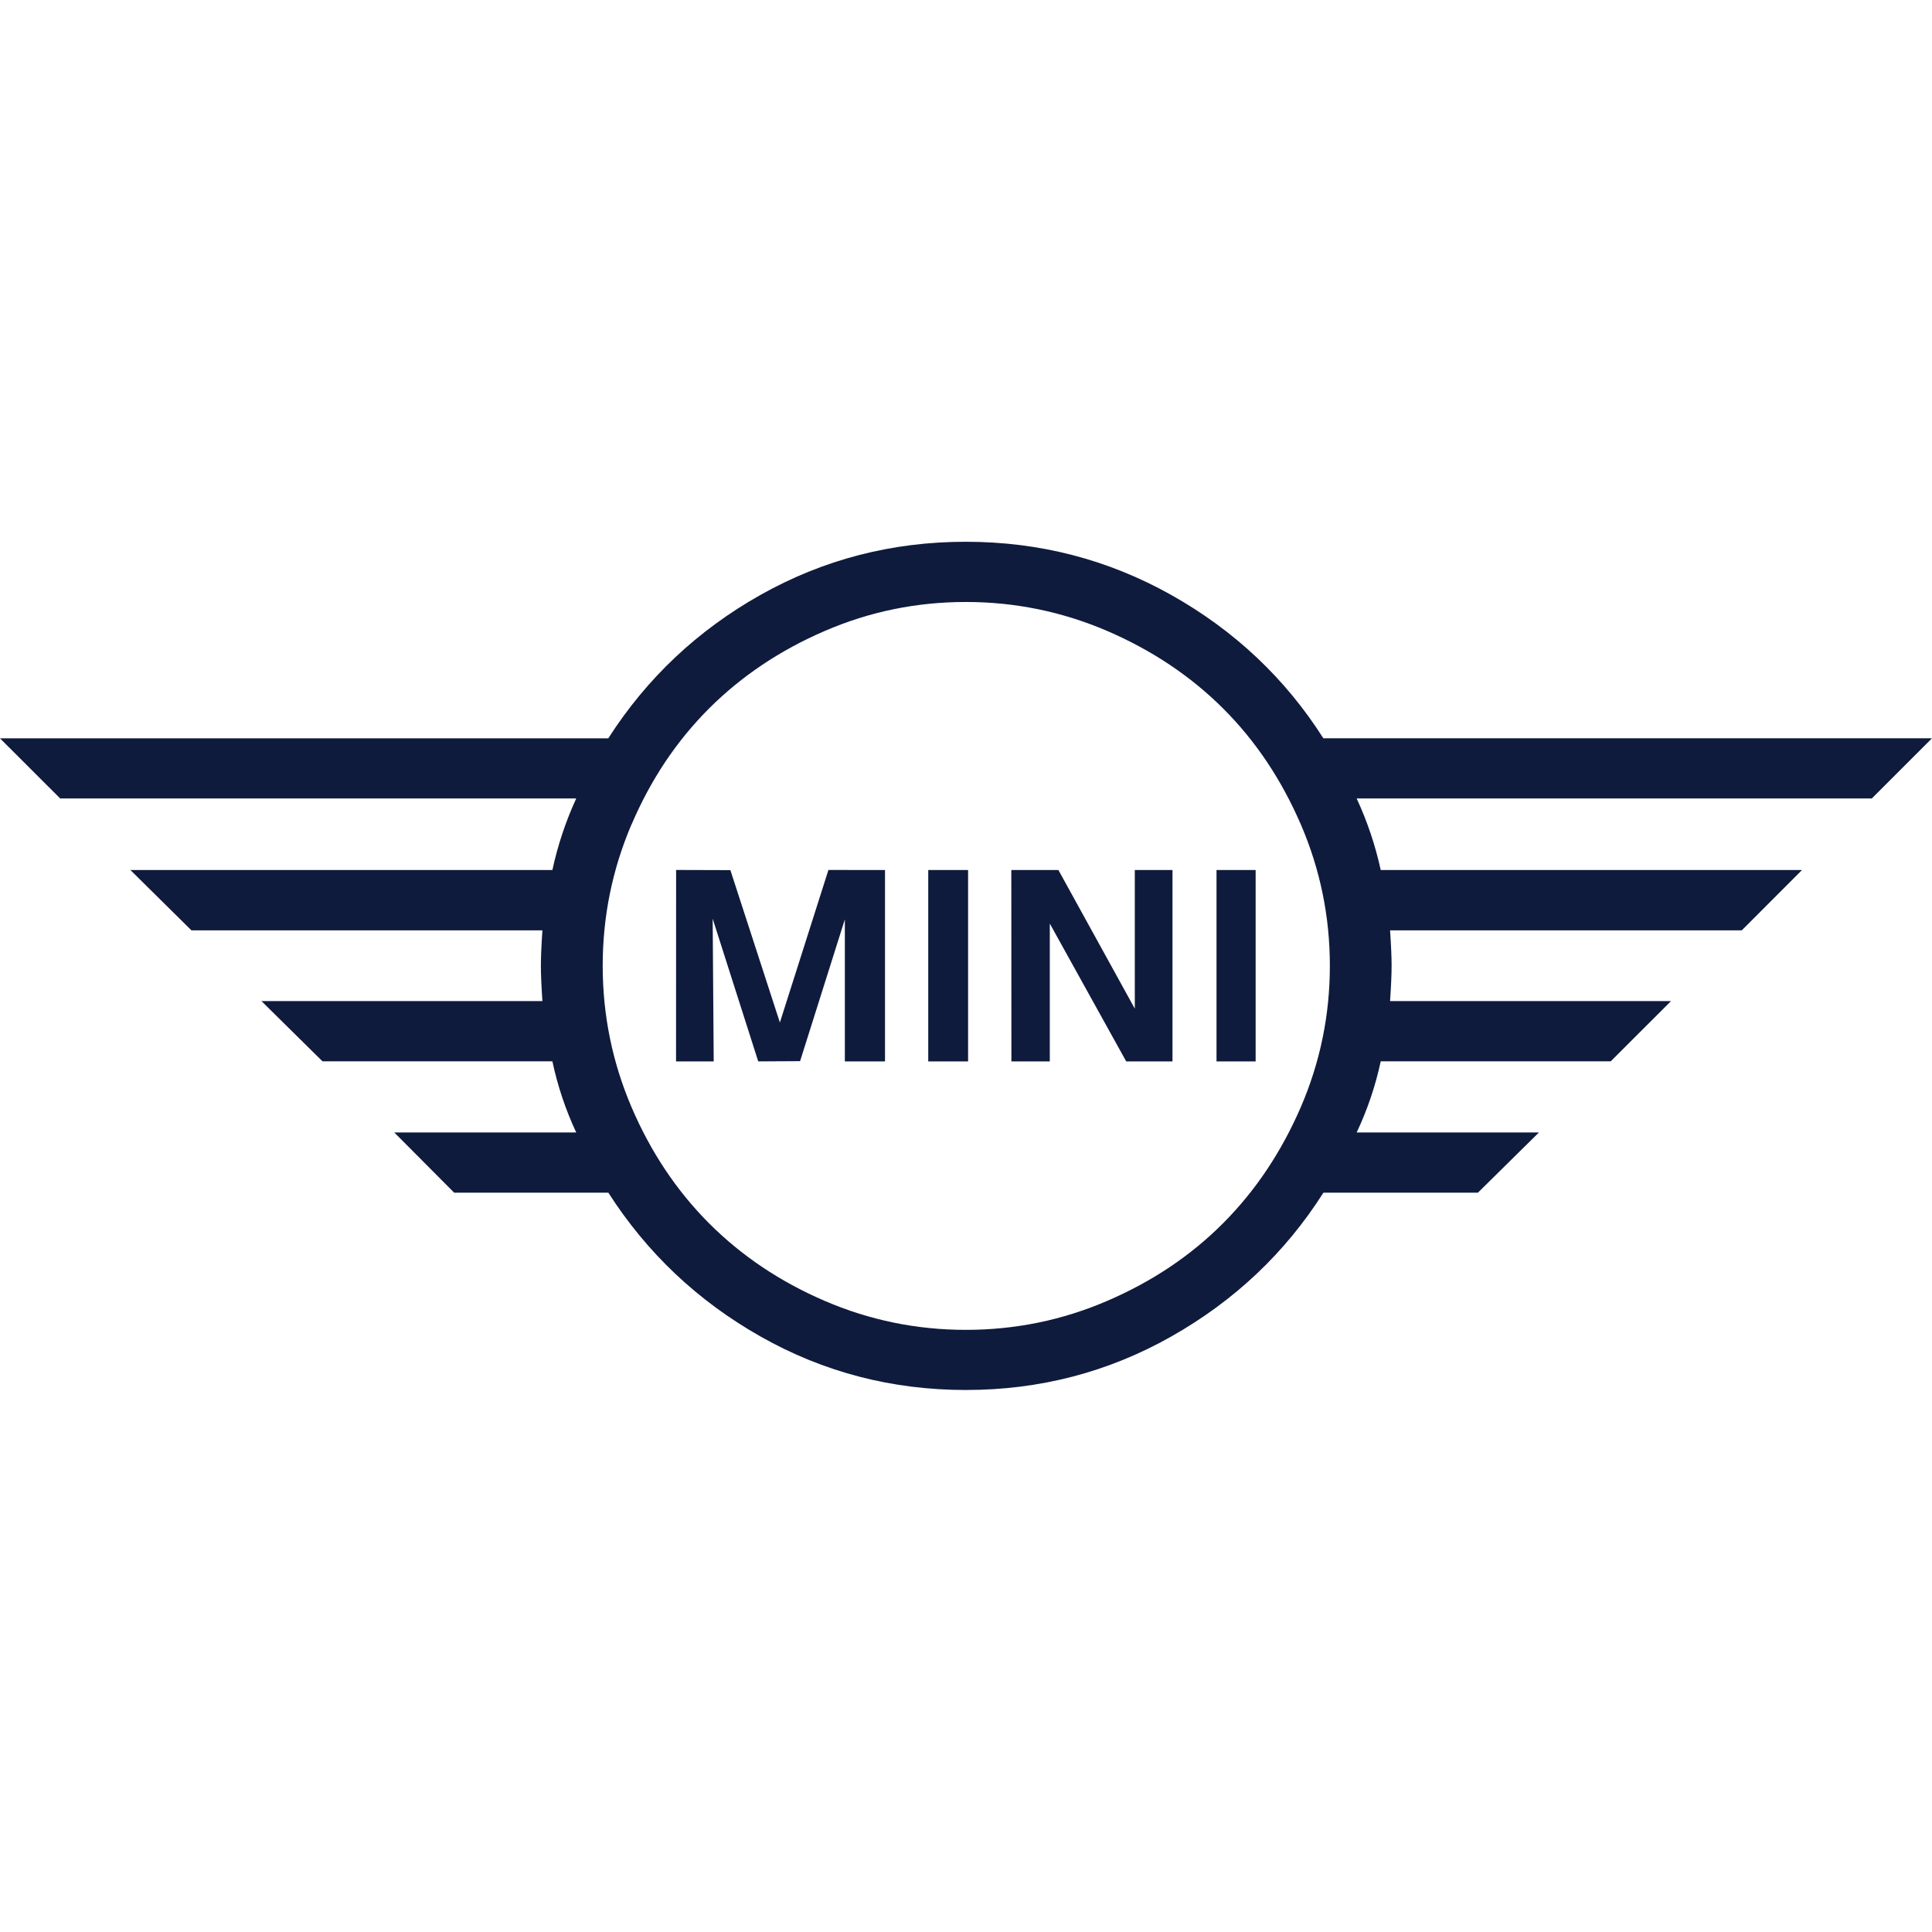
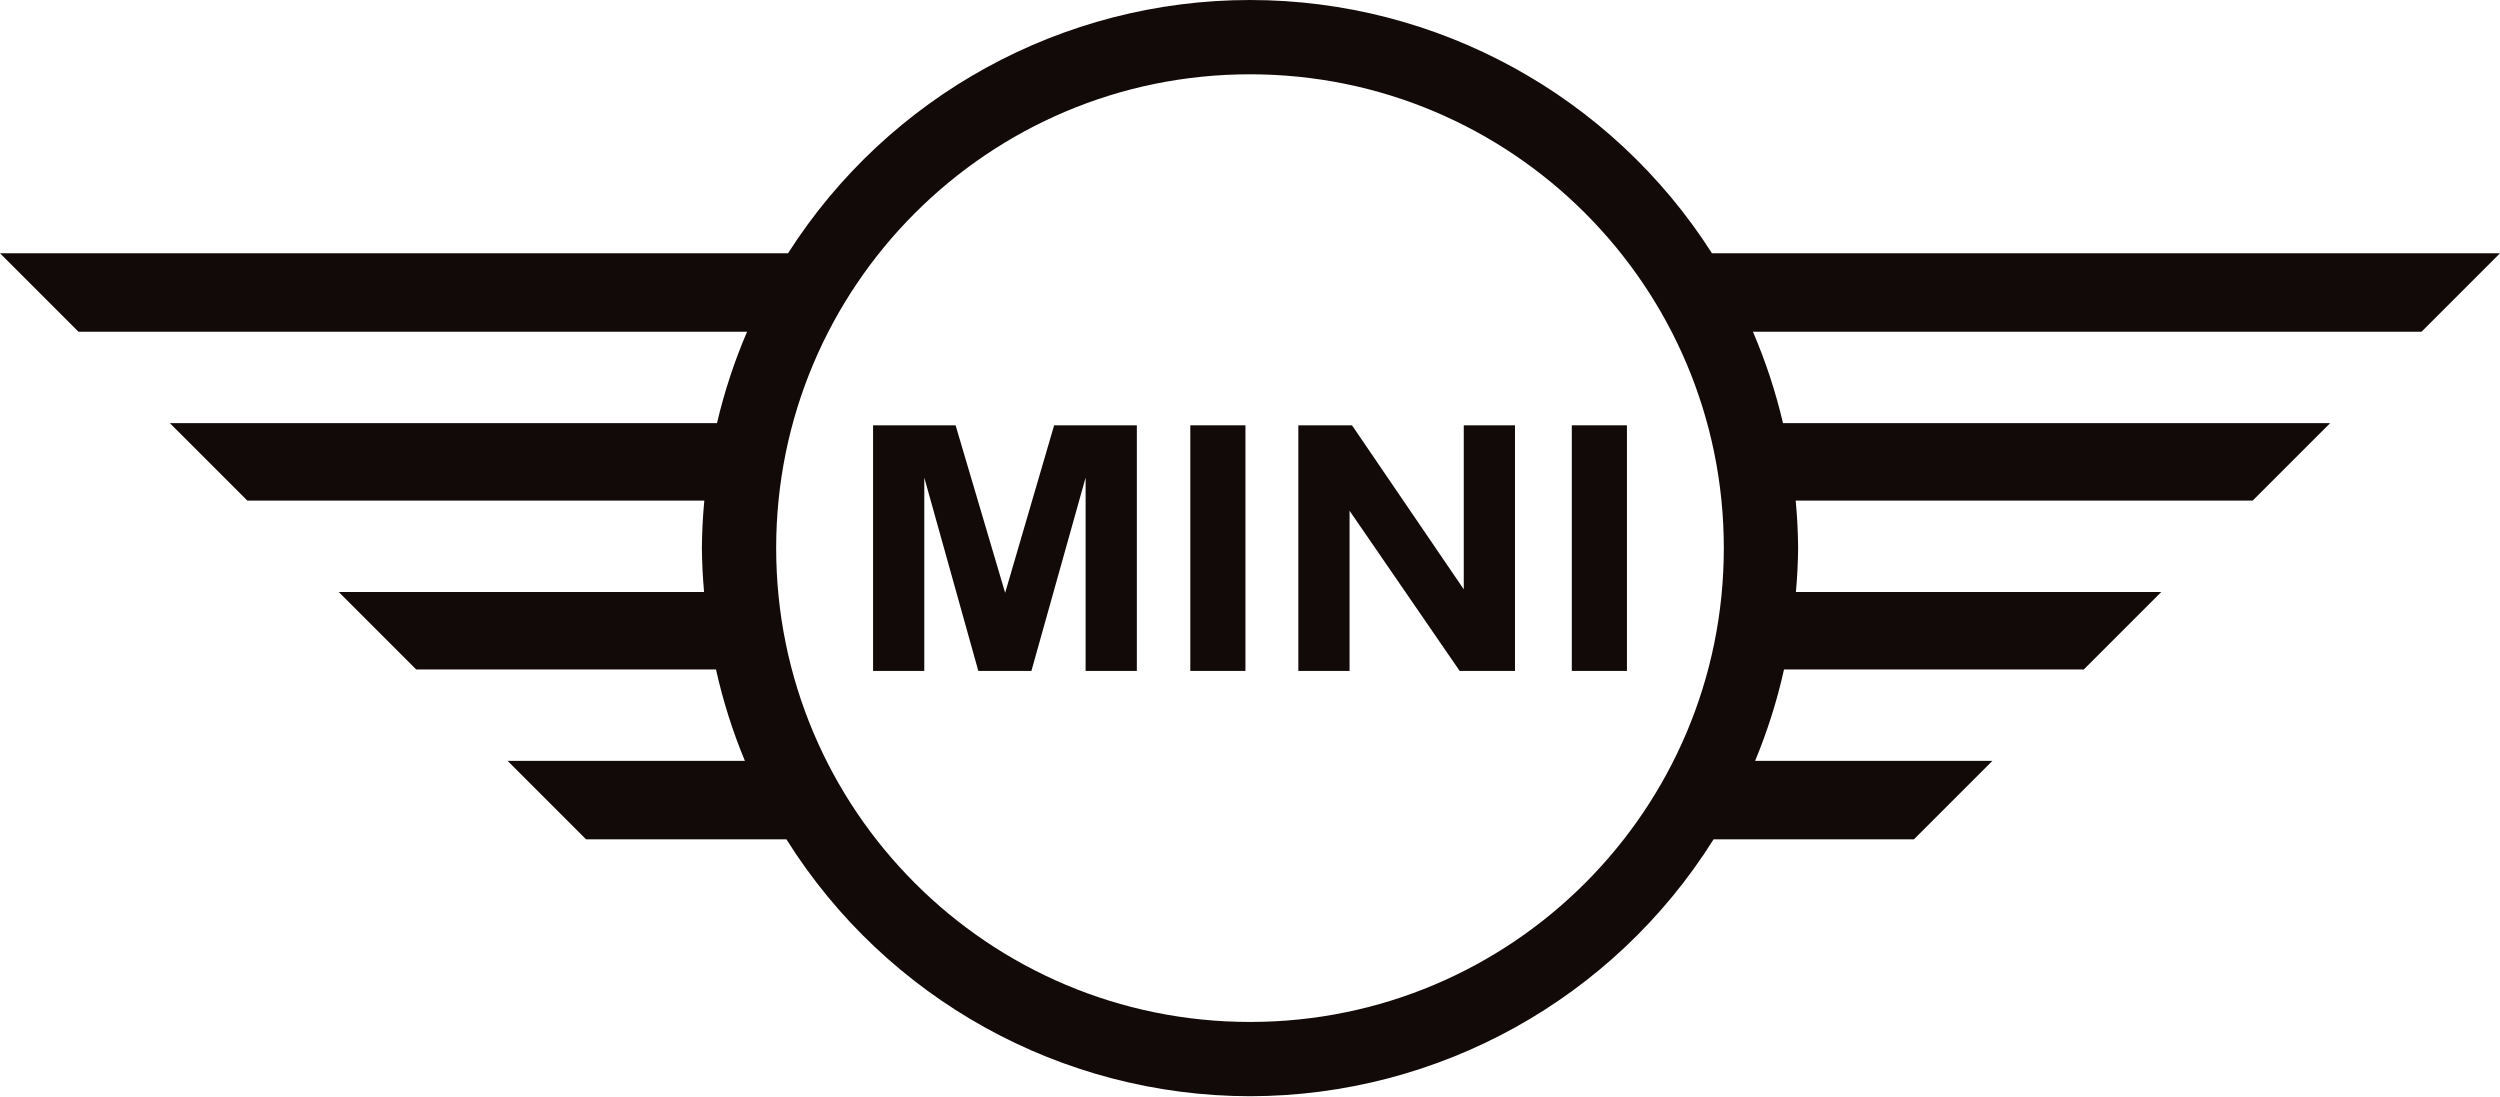
- <svg xmlns="http://www.w3.org/2000/svg" viewBox="0 0 24 24" fill="#0f1b3d">
-   <path d="M0 9.172h7.556c.48-.749 1.111-1.343 1.893-1.783.782-.439 1.631-.659 2.548-.659.916 0 1.767.22 2.553.661.785.441 1.415 1.035 1.889 1.78H24l-.748.748h-6.399a4.278 4.278 0 0 1 .299.889h5.233l-.748.749h-4.369c.013.193.019.34.019.439 0 .1-.006.247-.019.44h3.49l-.749.748h-2.857a4.066 4.066 0 0 1-.299.884h2.264l-.758.748H16.44c-.474.746-1.104 1.342-1.889 1.786-.785.444-1.636.665-2.553.665-.917 0-1.766-.221-2.548-.663-.783-.443-1.413-1.039-1.893-1.788H5.642l-.744-.748h2.26a4.093 4.093 0 0 1-.296-.884H4.006l-.758-.748h3.49c-.013-.193-.019-.34-.019-.44 0-.1.006-.246.019-.439h-4.36l-.758-.749h5.242a4.306 4.306 0 0 1 .296-.889H.748zm7.844 1.071c-.238.558-.357 1.143-.357 1.754 0 .611.119 1.196.357 1.754.238.557.559 1.039.963 1.444.404.405.884.727 1.44.966.556.239 1.14.359 1.752.359.61 0 1.195-.119 1.753-.359.557-.239 1.039-.561 1.442-.966.404-.405.725-.887.966-1.444.24-.558.36-1.143.36-1.754 0-.611-.12-1.196-.36-1.754-.241-.558-.562-1.039-.966-1.442-.404-.403-.885-.724-1.442-.964-.558-.239-1.143-.359-1.753-.359-.611 0-1.195.119-1.751.359-.556.239-1.036.561-1.44.964-.404.404-.725.884-.963 1.442zm.554 2.942h.468l-.013-1.773.566 1.773.52-.003.556-1.761v1.764h.499v-2.377l-.703-.001-.603 1.895-.615-1.893-.674-.002zm3.133 0h.495v-2.377h-.495zm1.033 0h.477v-1.712l.949 1.712h.575v-2.377h-.468v1.722l-.949-1.722h-.585zm2.548 0h.486v-2.377h-.486z" />
+ <svg xmlns="http://www.w3.org/2000/svg" id="svg8" width="500" height="219.323" version="1.1" viewBox="0 0 500 219.323">
+   <g id="g5">
+     <path id="path5" d="m314.359 85.063v49.121h11.028v-49.121z" style="fill:#120a08" />
+     <path id="path4" d="m259.667 85.063v49.121h10.246v-32.032l22.019 32.032h11.066v-49.121h-10.245v32.803l-22.353-32.803z" style="fill:#120a08" />
+     <path id="path3" d="m238.06 85.063v49.121h11.028v-49.121z" style="fill:#120a08" />
+     <path id="path2" d="m174.613 85.063v49.121h10.244v-38.666l10.806 38.666h10.618l10.842-38.666v38.666h10.246v-49.121h-16.542l-9.798 33.507-9.91-33.507z" style="fill:#120a08" />
+   </g>
+   <path id="path1" d="m250 0a109.624 109.624 0 0 0-92.393 50.652h-157.607l15.689 15.689h133.73a109.624 109.624 0 0 0-6.019 18.281h-109.432l15.5 15.498h91.395a109.624 109.624 0 0 0-0.486 9.504 109.624 109.624 0 0 0 0.438 8.777h-73.064l15.498 15.498h59.951a109.624 109.624 0 0 0 5.781 18.279h-47.453l15.69 15.691h40.068a109.624 109.624 0 0 0 92.715 51.377 109.624 109.624 0 0 0 92.715-51.377h40.066l15.691-15.691h-47.453a109.624 109.624 0 0 0 5.781-18.279h59.951l15.498-15.498h-73.064a109.624 109.624 0 0 0 0.438-8.777 109.624 109.624 0 0 0-0.484-9.504h91.392l15.5-15.498h-109.432a109.624 109.624 0 0 0-6.019-18.281h133.73l15.69-15.689h-157.607a109.624 109.624 0 0 0-92.393-50.652zm0 14.859a94.765 94.765 0 0 1 94.764 94.766 94.765 94.765 0 0 1-94.764 94.766 94.765 94.765 0 0 1-94.766-94.766 94.765 94.765 0 0 1 94.766-94.766z" style="fill:#120a08" />
</svg>
